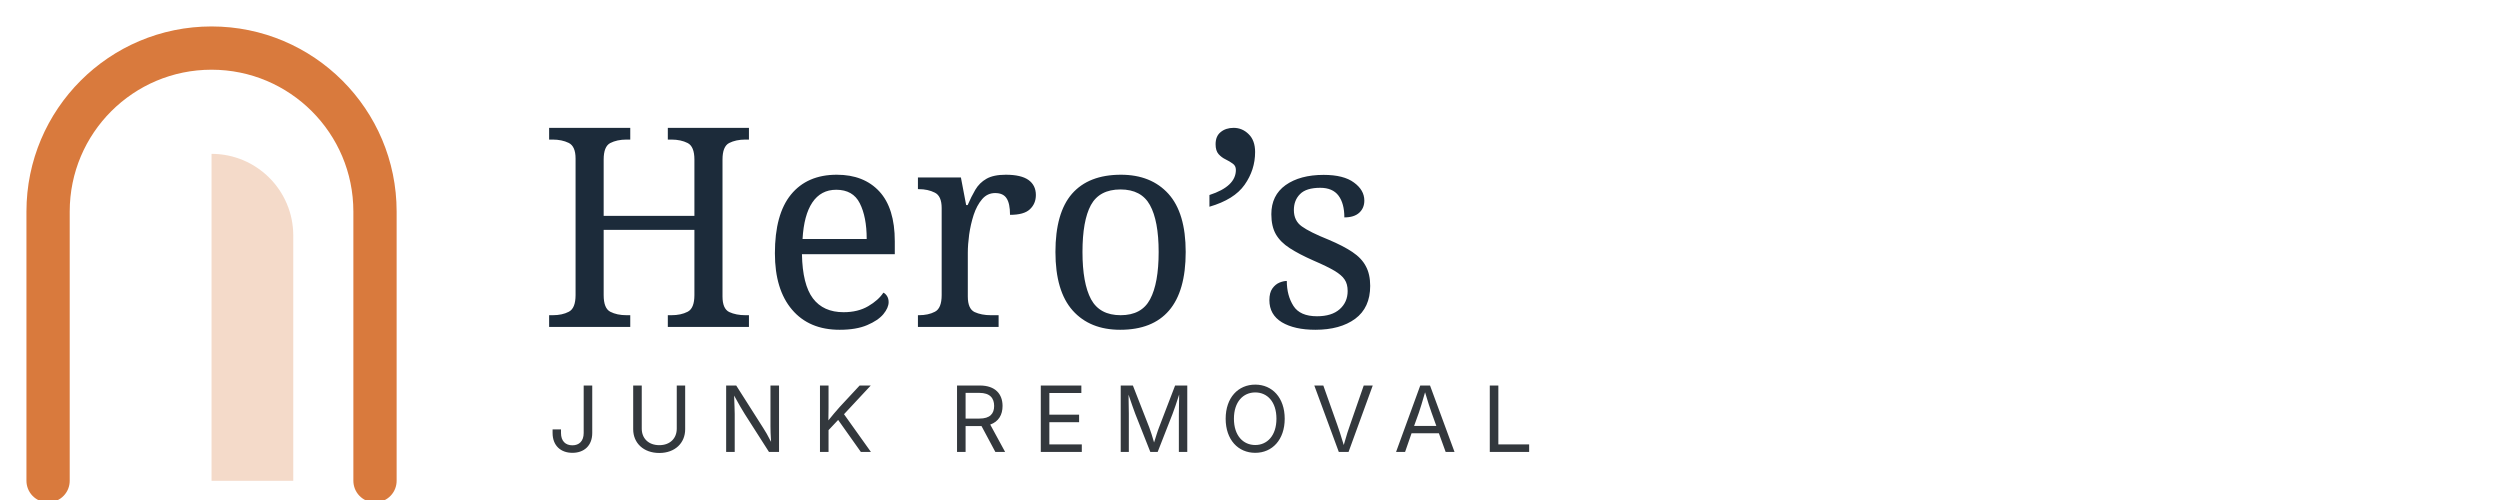
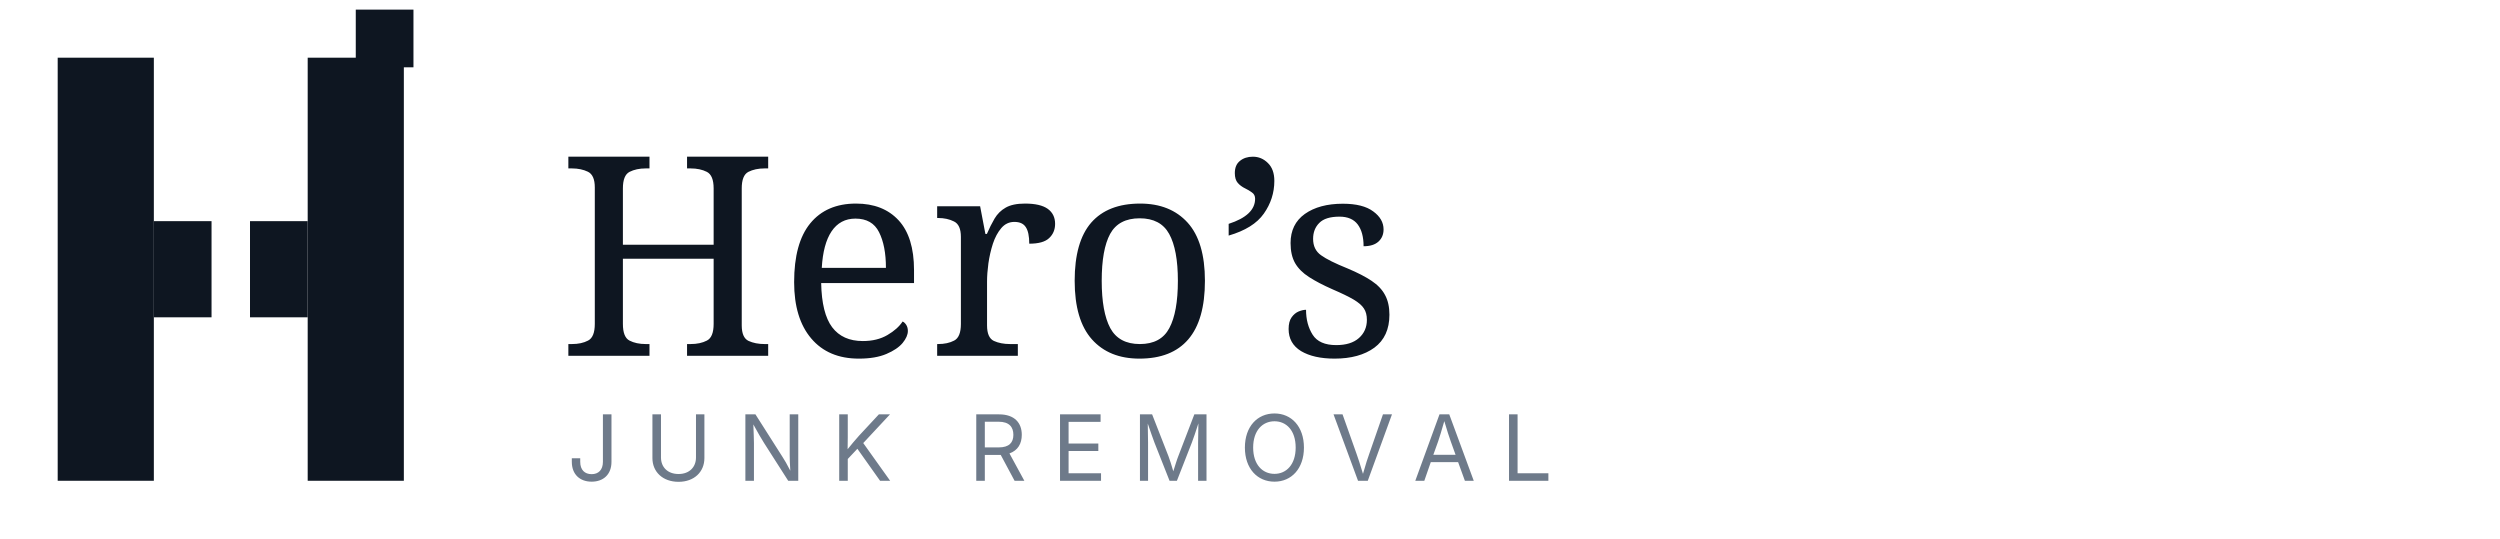
- <svg xmlns="http://www.w3.org/2000/svg" viewBox="0 0 260 52" role="img" aria-label="Hero's Junk Removal">
-   <g fill="none" stroke="#D97A3D" stroke-width="4.5" stroke-linecap="round">
-     <path d="M5 50 V22 A17 17 0 0 1 39 22 V50" />
+ <svg xmlns="http://www.w3.org/2000/svg" viewBox="0 0 260 56" role="img" aria-label="Hero's Junk Removal">
+   <g fill="#0E1621">
+     <rect x="6" y="6" width="10" height="44" />
+     <rect x="32" y="6" width="10" height="44" />
+     <rect x="16" y="23" width="6" height="10" />
+     <rect x="26" y="23" width="6" height="10" />
+     <rect x="37" y="1" width="6" height="6" />
  </g>
-   <path d="M30.5 50 V24.5 A8.5 8.5 0 0 0 22 16 V50 Z" fill="#D97A3D" opacity=".28" />
-   <text x="56" y="34" font-family="Fraunces, Georgia, serif" font-size="29" font-weight="500" fill="#1C2B3A">Hero’s</text>
-   <text x="57" y="47" font-family="Inter, system-ui, sans-serif" font-size="9.5" letter-spacing="2.6" fill="#33383D">JUNK REMOVAL</text>
+   <text x="58" y="37" font-family="Fraunces, Georgia, serif" font-size="29" font-weight="500" fill="#0E1621">Hero’s</text>
+   <text x="59" y="50" font-family="Inter, system-ui, sans-serif" font-size="9.5" letter-spacing="2.6" fill="#6E7A8A">JUNK REMOVAL</text>
</svg>
